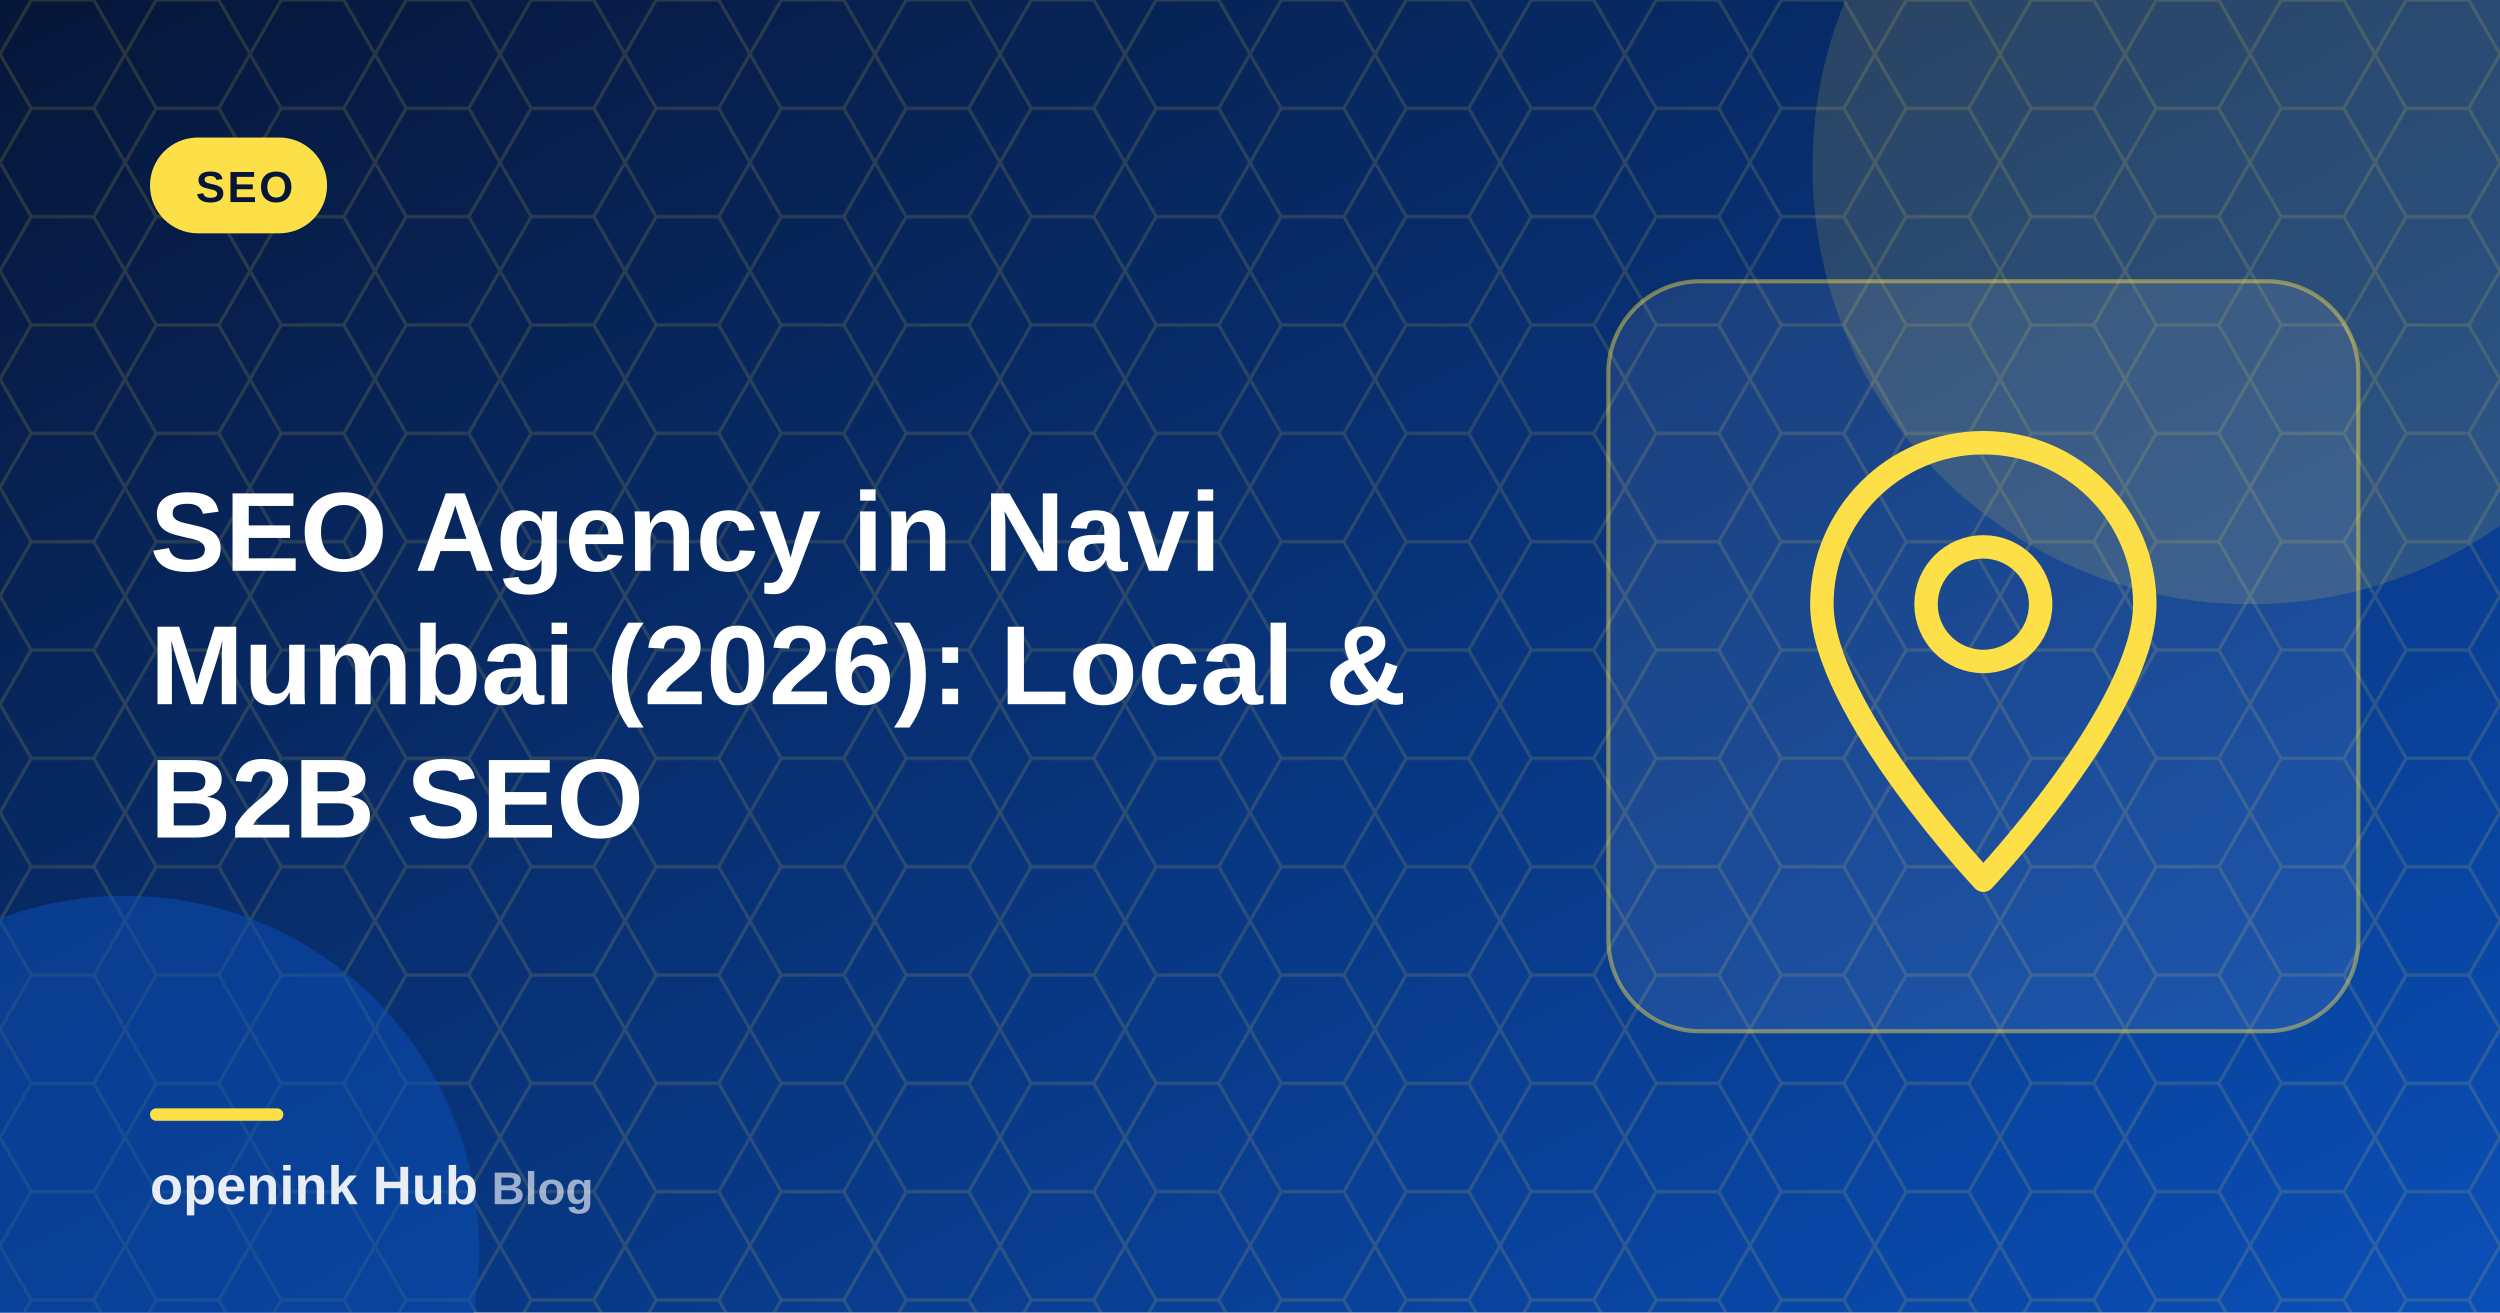
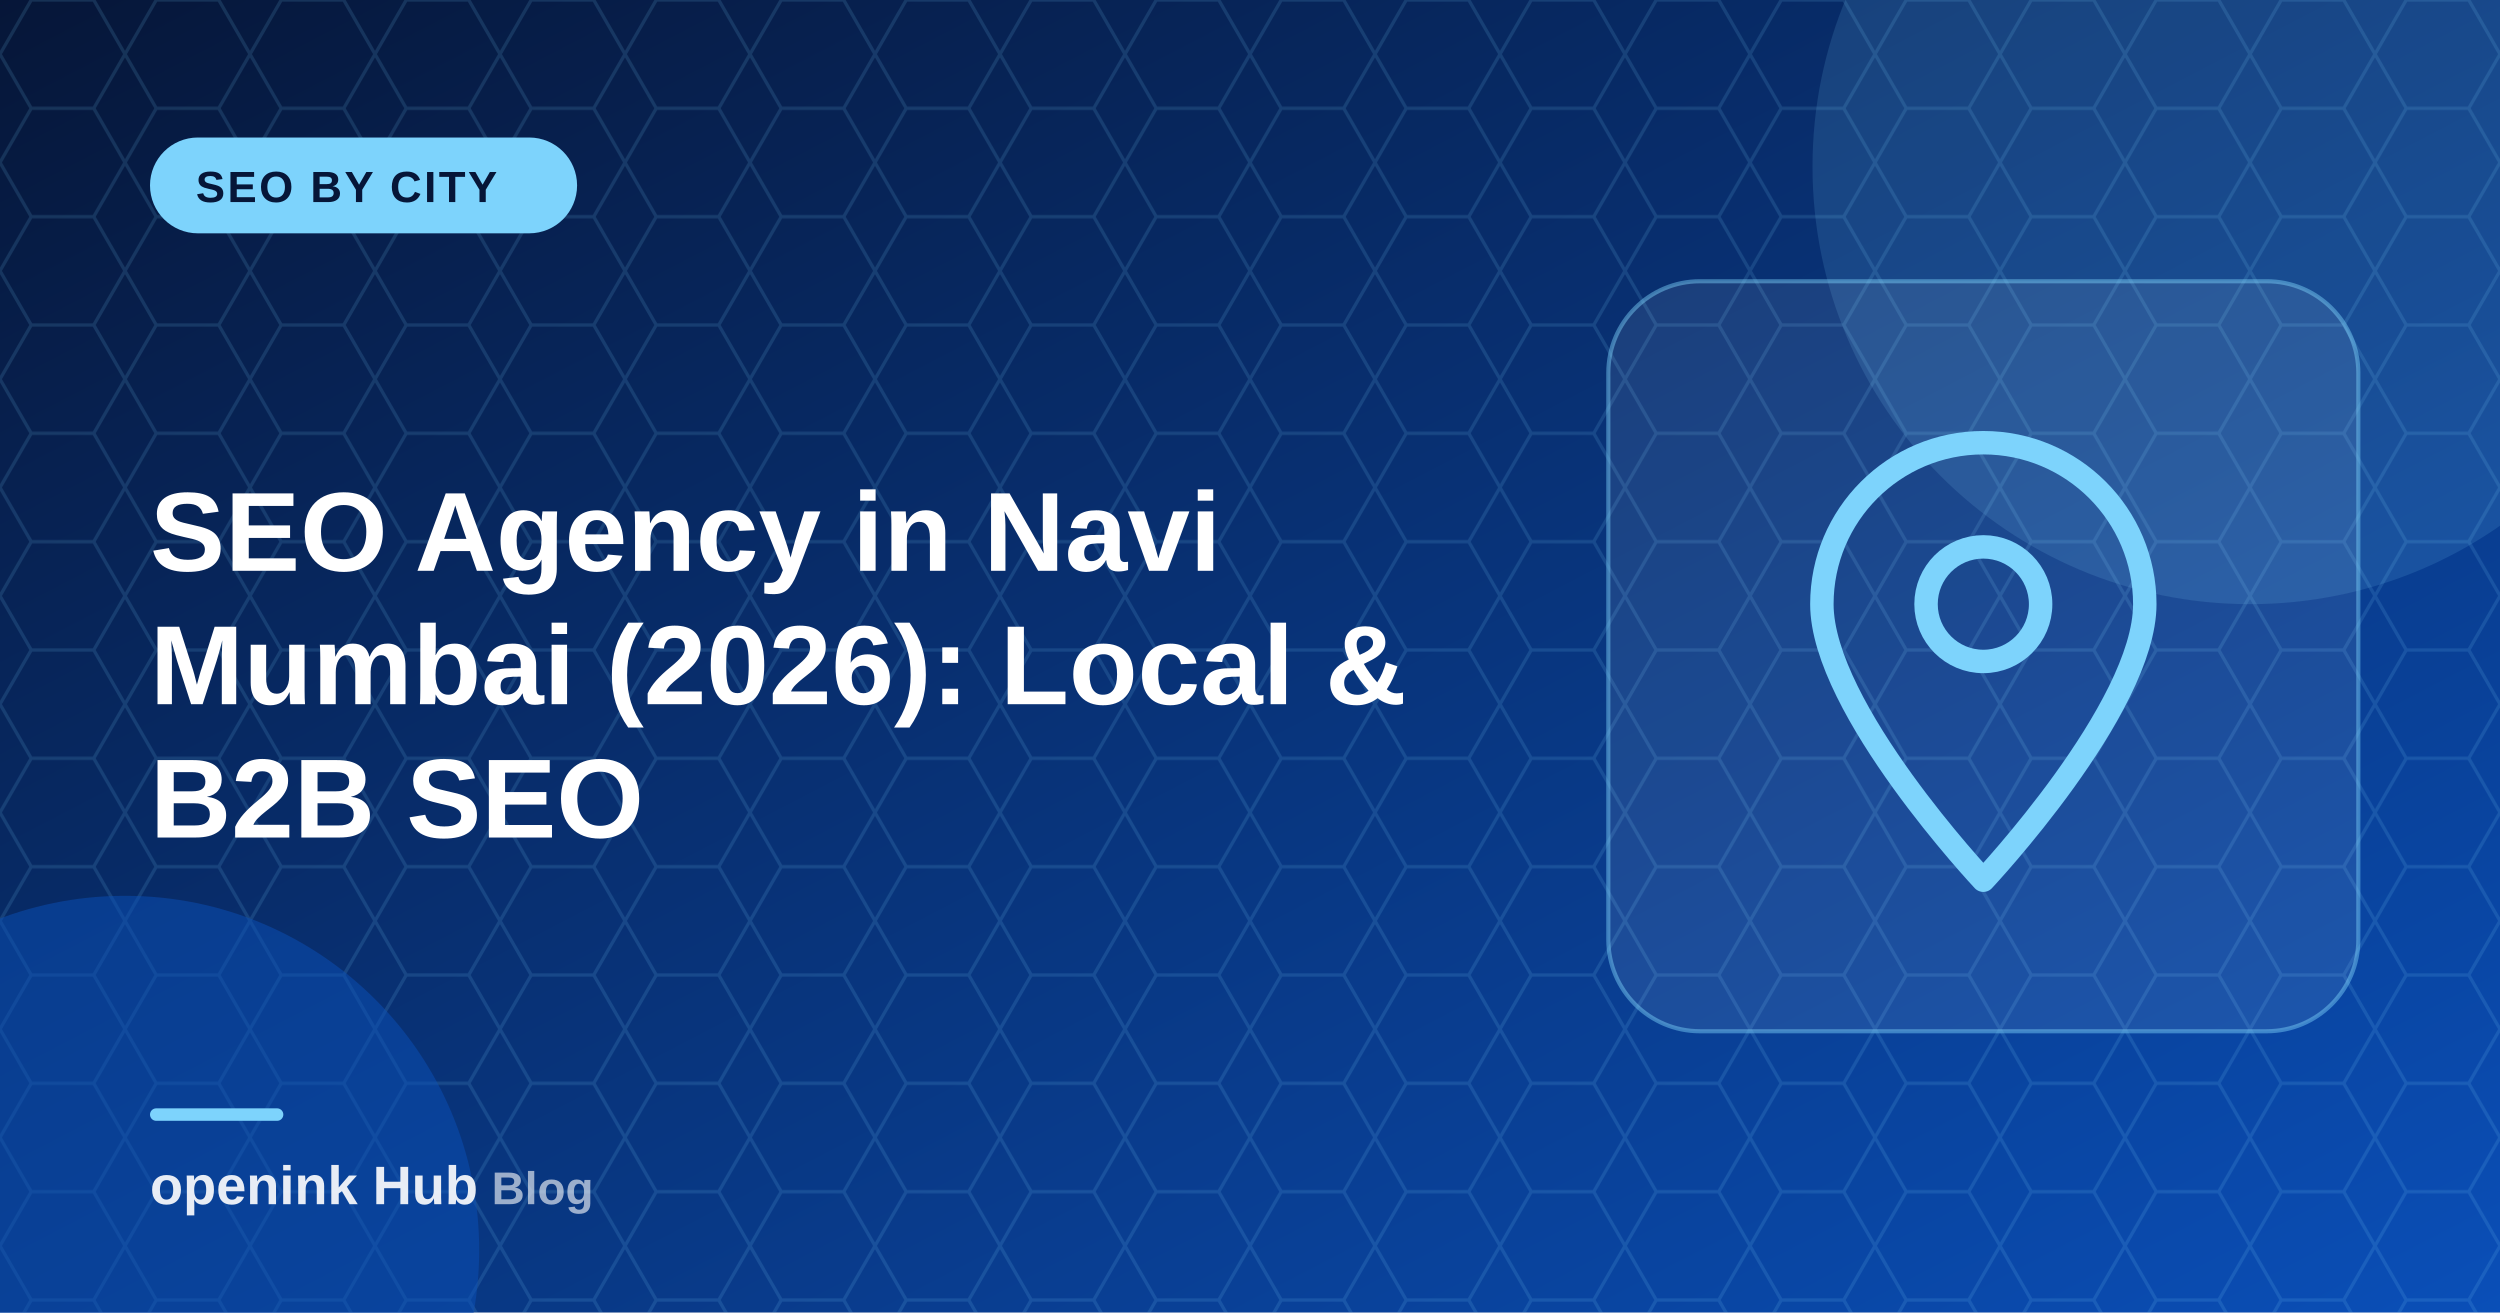
<svg xmlns="http://www.w3.org/2000/svg" width="1200" height="630" viewBox="0 0 1200 630" role="img" aria-label="SEO Agency in Navi Mumbai (2026): Local &amp; B2B SEO">
  <defs>
    <linearGradient id="g" x1="0" y1="0" x2="1" y2="1">
      <stop offset="0" stop-color="#061638" />
      <stop offset="1" stop-color="#0a4fb8" />
    </linearGradient>
    <pattern id="p" width="60" height="52" patternUnits="userSpaceOnUse">
-       <path d="M15 0h30l15 26-15 26H15L0 26Z" fill="none" stroke="#fde047" stroke-width="1.6" />
+       <path d="M15 0h30l15 26-15 26H15L0 26Z" fill="none" stroke="#7dd3fc" stroke-width="1.6" />
    </pattern>
-     <style>.ic{fill:none;stroke:#fde047;stroke-width:9;stroke-linecap:round;stroke-linejoin:round}.ic .f{fill:#fde047;stroke:none}</style>
+     <style>.ic{fill:none;stroke:#7dd3fc;stroke-width:9;stroke-linecap:round;stroke-linejoin:round}.ic .f{fill:#7dd3fc;stroke:none}</style>
  </defs>
  <rect width="1200" height="630" fill="url(#g)" />
  <rect width="1200" height="630" fill="url(#p)" opacity=".14" />
-   <circle cx="1080" cy="80" r="210" fill="#fde047" opacity=".14" />
+   <circle cx="1080" cy="80" r="210" fill="#7dd3fc" opacity=".14" />
  <circle cx="60" cy="600" r="170" fill="#0a4fb8" opacity=".5" />
-   <rect x="772" y="135" width="360" height="360" rx="44" fill="#fff" fill-opacity=".08" stroke="#fde047" stroke-opacity=".45" stroke-width="2" />
+   <rect x="772" y="135" width="360" height="360" rx="44" fill="#fff" fill-opacity=".08" stroke="#7dd3fc" stroke-opacity=".45" stroke-width="2" />
  <g class="ic" transform="translate(827 190) scale(1.25)">
    <path d="M100 186S38 120 38 80a62 62 0 0 1 124 0c0 40-62 106-62 106Z" />
    <circle cx="100" cy="80" r="22" />
  </g>
-   <rect x="72" y="66" width="85" height="46" rx="23" fill="#fde047" />
-   <text x="94" y="97" fill="#061638" font-family="Segoe UI,Arial,sans-serif" font-size="21" font-weight="700" letter-spacing="1.2">SEO</text>
+   <rect x="72" y="66" width="205" height="46" rx="23" fill="#7dd3fc" />
+   <text x="94" y="97" fill="#061638" font-family="Segoe UI,Arial,sans-serif" font-size="21" font-weight="700" letter-spacing="1.2">SEO BY CITY</text>
  <text x="72" y="274" fill="#fff" font-family="Segoe UI,Arial,sans-serif" font-size="54" font-weight="800">SEO Agency in Navi</text>
  <text x="72" y="338" fill="#fff" font-family="Segoe UI,Arial,sans-serif" font-size="54" font-weight="800">Mumbai (2026): Local &amp;</text>
  <text x="72" y="402" fill="#fff" font-family="Segoe UI,Arial,sans-serif" font-size="54" font-weight="800">B2B SEO</text>
-   <rect x="72" y="532" width="64" height="6" rx="3" fill="#fde047" />
+   <rect x="72" y="532" width="64" height="6" rx="3" fill="#7dd3fc" />
  <text x="72" y="578" fill="#fff" fill-opacity=".9" font-family="Segoe UI,Arial,sans-serif" font-size="26" font-weight="700">openink Hub</text>
  <text x="236" y="578" fill="#fff" fill-opacity=".6" font-family="Segoe UI,Arial,sans-serif" font-size="22" font-weight="600">Blog</text>
</svg>
